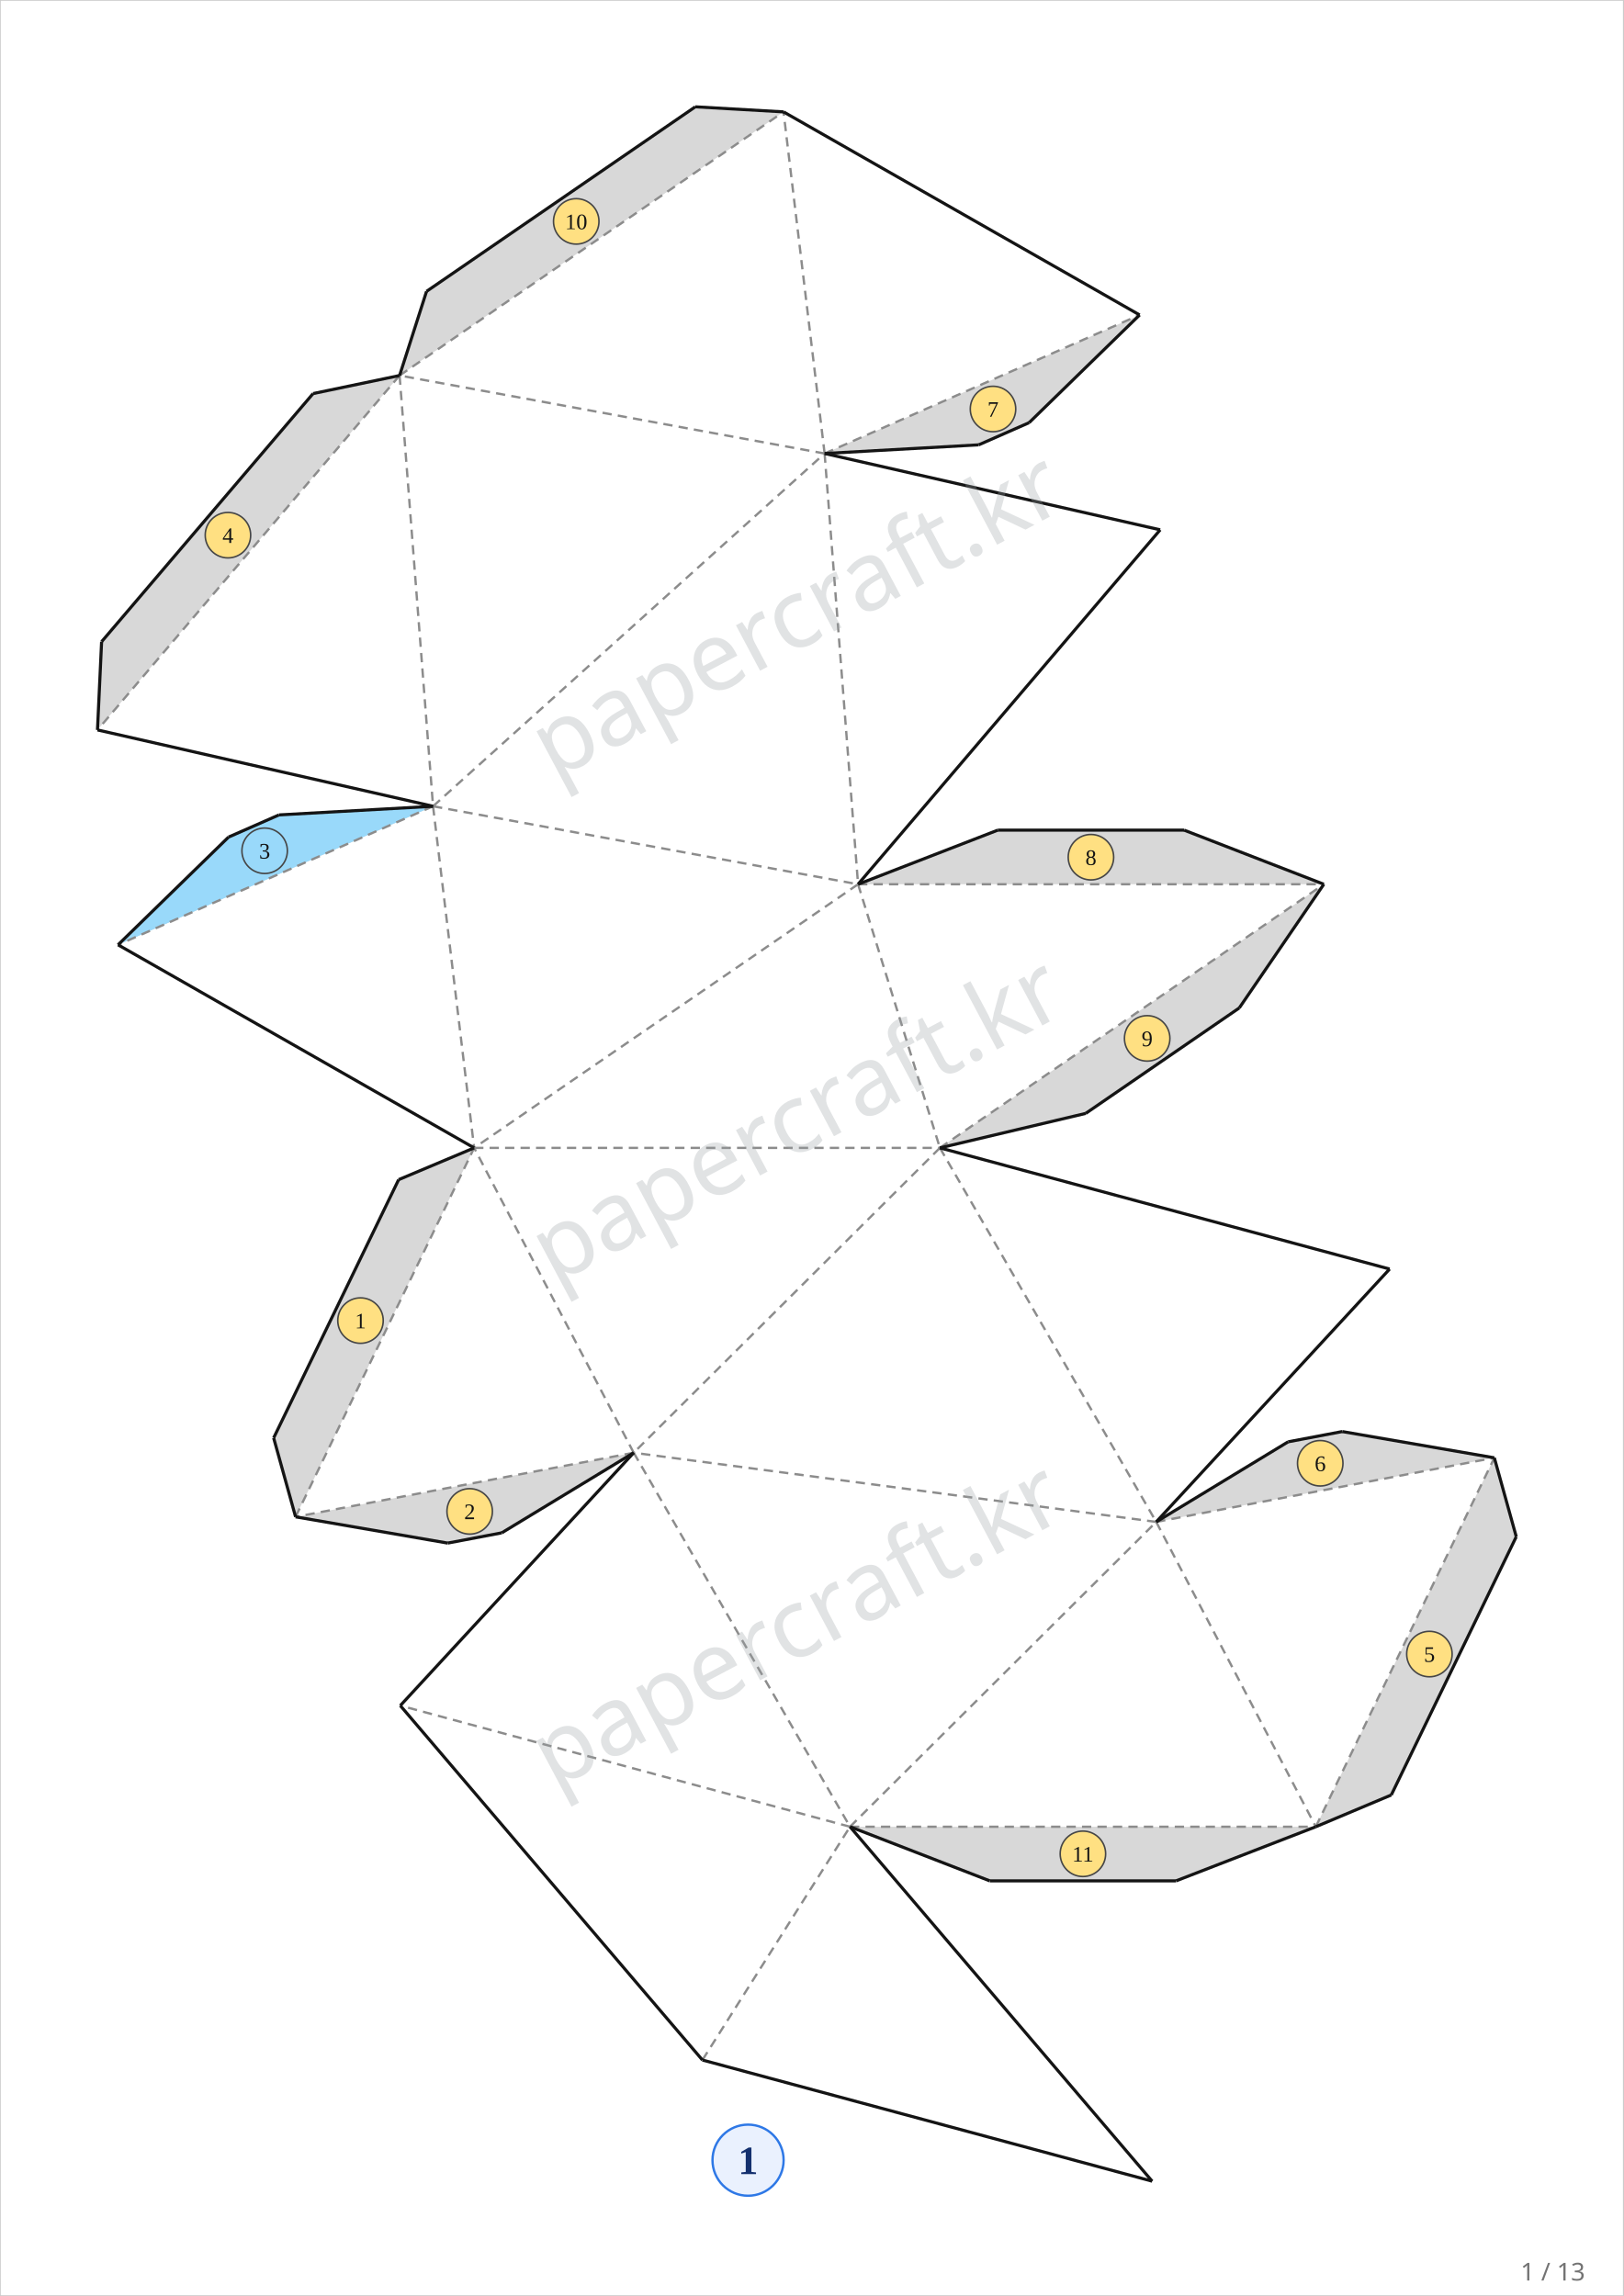
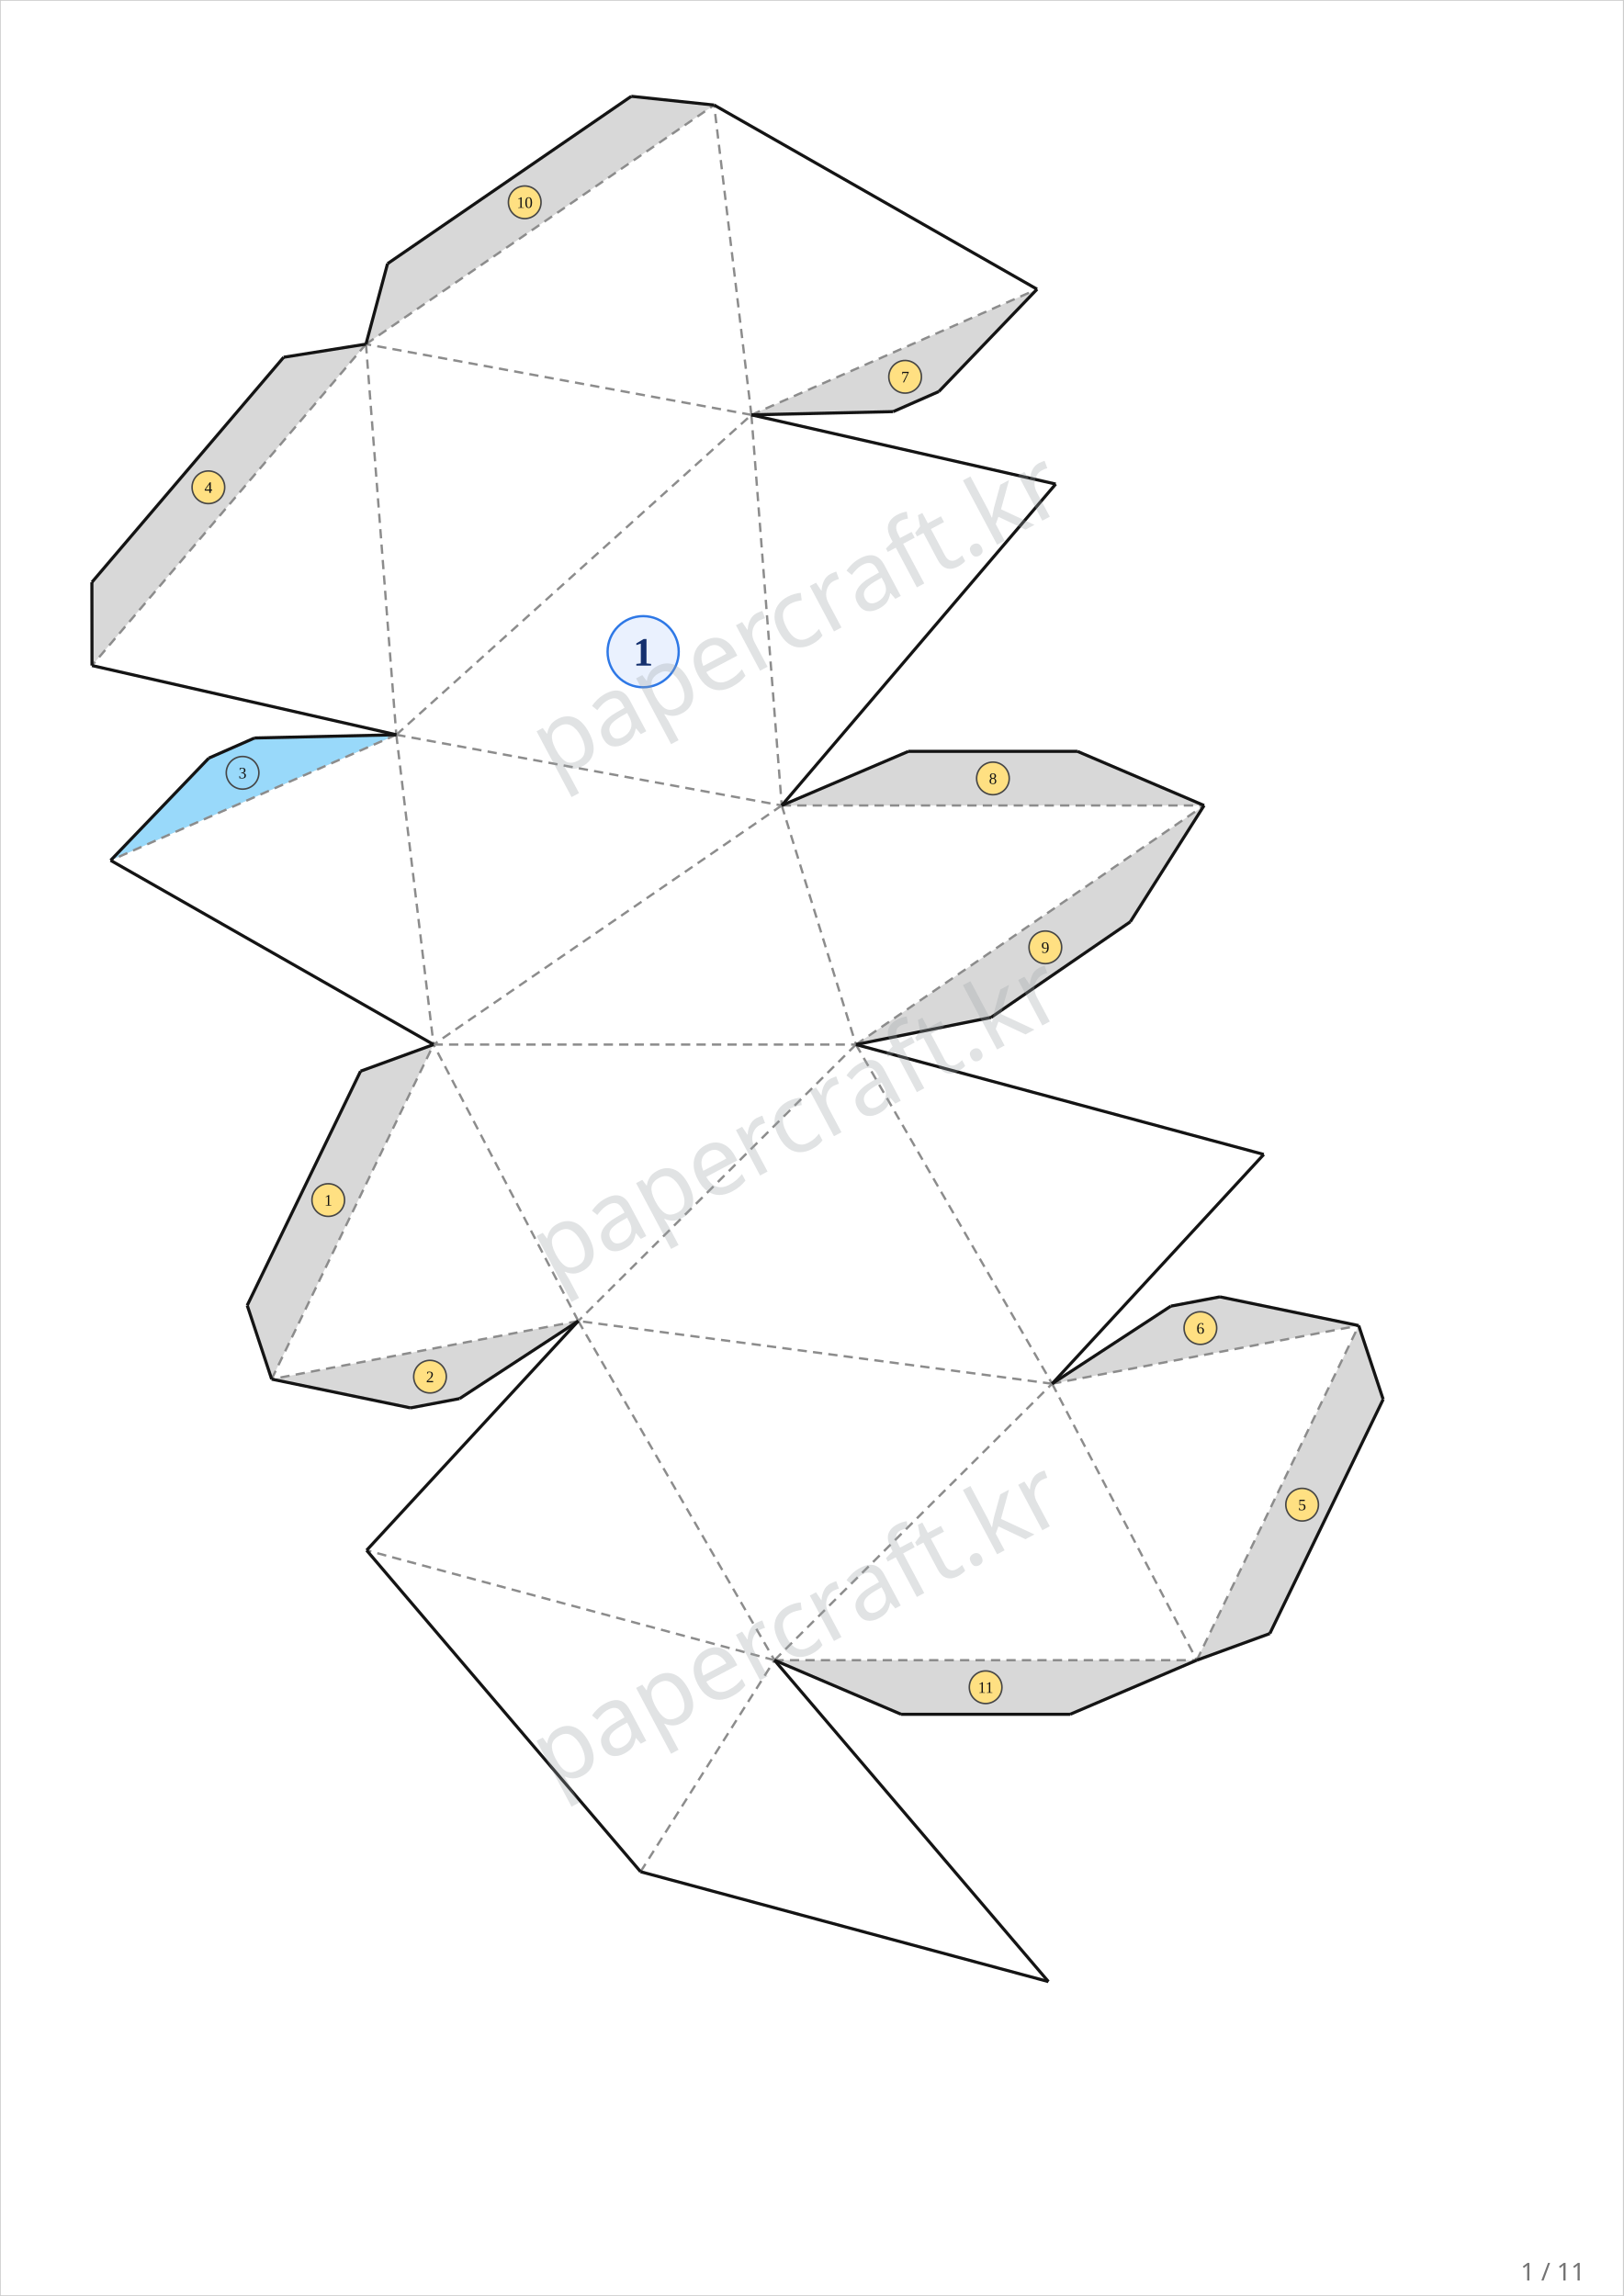
<svg xmlns="http://www.w3.org/2000/svg" width="210.00mm" height="297.00mm" viewBox="0 0 210.00 297.00">
  <rect x="0" y="0" width="210.00" height="297.00" fill="#ffffff" stroke="#cccccc" stroke-width="0.2" />
-   <polygon points="61.322,148.485 51.557,152.595 35.392,186.004 38.229,196.212" fill="rgb(216,216,216)" />
-   <polygon points="38.229,196.212 57.9,199.607 64.897,198.28 81.959,187.92" fill="rgb(216,216,216)" />
-   <polygon points="15.266,122.217 29.559,108.282 36.078,105.414 56.008,104.295" fill="rgb(216,216,216)" />
-   <polygon points="12.607,94.422 13.141,83.004 40.492,50.911 51.681,48.575" fill="rgb(216,216,216)" />
-   <polygon points="193.268,188.574 196.105,198.782 179.941,232.19 170.176,236.3" fill="rgb(216,216,216)" />
-   <polygon points="193.268,188.574 173.597,185.179 166.601,186.505 149.538,196.865" fill="rgb(216,216,216)" />
-   <polygon points="147.392,40.74 133.099,54.675 126.58,57.543 106.65,58.662" fill="rgb(216,216,216)" />
-   <polygon points="171.216,114.382 153.144,107.382 129.049,107.382 110.977,114.382" fill="rgb(216,216,216)" />
-   <polygon points="171.216,114.382 160.282,130.383 140.42,144.024 121.56,148.485" fill="rgb(216,216,216)" />
-   <polygon points="101.336,14.472 89.925,13.817 55.166,37.689 51.681,48.575" fill="rgb(216,216,216)" />
-   <polygon points="170.176,236.3 152.104,243.3 128.009,243.3 109.937,236.3" fill="rgb(216,216,216)" />
-   <polygon points="15.266,122.217 29.559,108.282 36.078,105.414 56.008,104.295" fill="#99d9fa" />
-   <line x1="81.959" y1="187.92" x2="61.322" y2="148.485" stroke="#8c8c8c" stroke-width="0.3" stroke-dasharray="1.2,0.8" />
-   <line x1="56.008" y1="104.295" x2="61.322" y2="148.485" stroke="#8c8c8c" stroke-width="0.3" stroke-dasharray="1.2,0.8" />
-   <line x1="110.977" y1="114.382" x2="61.322" y2="148.485" stroke="#8c8c8c" stroke-width="0.3" stroke-dasharray="1.2,0.8" />
-   <line x1="61.322" y1="148.485" x2="121.56" y2="148.485" stroke="#8c8c8c" stroke-width="0.3" stroke-dasharray="1.2,0.8" />
-   <line x1="109.937" y1="236.3" x2="51.773" y2="220.629" stroke="#8c8c8c" stroke-width="0.3" stroke-dasharray="1.2,0.8" />
-   <line x1="149.538" y1="196.865" x2="170.176" y2="236.3" stroke="#8c8c8c" stroke-width="0.3" stroke-dasharray="1.2,0.8" />
-   <line x1="106.65" y1="58.662" x2="101.336" y2="14.472" stroke="#8c8c8c" stroke-width="0.3" stroke-dasharray="1.2,0.8" />
-   <line x1="149.538" y1="196.865" x2="81.959" y2="187.92" stroke="#8c8c8c" stroke-width="0.3" stroke-dasharray="1.2,0.8" />
-   <line x1="109.937" y1="236.3" x2="149.538" y2="196.865" stroke="#8c8c8c" stroke-width="0.3" stroke-dasharray="1.2,0.8" />
-   <line x1="121.56" y1="148.485" x2="149.538" y2="196.865" stroke="#8c8c8c" stroke-width="0.3" stroke-dasharray="1.2,0.8" />
-   <line x1="81.959" y1="187.92" x2="109.937" y2="236.3" stroke="#8c8c8c" stroke-width="0.3" stroke-dasharray="1.2,0.8" />
-   <line x1="121.56" y1="148.485" x2="81.959" y2="187.92" stroke="#8c8c8c" stroke-width="0.3" stroke-dasharray="1.2,0.8" />
-   <line x1="56.008" y1="104.295" x2="106.65" y2="58.662" stroke="#8c8c8c" stroke-width="0.3" stroke-dasharray="1.2,0.8" />
-   <line x1="106.65" y1="58.662" x2="51.681" y2="48.575" stroke="#8c8c8c" stroke-width="0.3" stroke-dasharray="1.2,0.8" />
-   <line x1="106.65" y1="58.662" x2="110.977" y2="114.382" stroke="#8c8c8c" stroke-width="0.3" stroke-dasharray="1.2,0.8" />
-   <line x1="51.681" y1="48.575" x2="56.008" y2="104.295" stroke="#8c8c8c" stroke-width="0.3" stroke-dasharray="1.2,0.8" />
-   <line x1="56.008" y1="104.295" x2="110.977" y2="114.382" stroke="#8c8c8c" stroke-width="0.3" stroke-dasharray="1.2,0.8" />
-   <line x1="90.846" y1="266.476" x2="109.937" y2="236.3" stroke="#8c8c8c" stroke-width="0.3" stroke-dasharray="1.2,0.8" />
-   <line x1="110.977" y1="114.382" x2="121.56" y2="148.485" stroke="#8c8c8c" stroke-width="0.3" stroke-dasharray="1.2,0.8" />
-   <line x1="38.229" y1="196.212" x2="61.322" y2="148.485" stroke="#8c8c8c" stroke-width="0.3" stroke-dasharray="1.2,0.8" />
-   <line x1="81.959" y1="187.92" x2="38.229" y2="196.212" stroke="#8c8c8c" stroke-width="0.3" stroke-dasharray="1.2,0.8" />
-   <line x1="56.008" y1="104.295" x2="15.266" y2="122.217" stroke="#8c8c8c" stroke-width="0.3" stroke-dasharray="1.2,0.8" />
-   <line x1="51.681" y1="48.575" x2="12.607" y2="94.422" stroke="#8c8c8c" stroke-width="0.3" stroke-dasharray="1.2,0.8" />
-   <line x1="170.176" y1="236.3" x2="193.268" y2="188.574" stroke="#8c8c8c" stroke-width="0.3" stroke-dasharray="1.2,0.8" />
-   <line x1="149.538" y1="196.865" x2="193.268" y2="188.574" stroke="#8c8c8c" stroke-width="0.3" stroke-dasharray="1.2,0.8" />
-   <line x1="106.65" y1="58.662" x2="147.392" y2="40.74" stroke="#8c8c8c" stroke-width="0.3" stroke-dasharray="1.2,0.8" />
-   <line x1="110.977" y1="114.382" x2="171.216" y2="114.382" stroke="#8c8c8c" stroke-width="0.3" stroke-dasharray="1.2,0.8" />
-   <line x1="121.56" y1="148.485" x2="171.216" y2="114.382" stroke="#8c8c8c" stroke-width="0.3" stroke-dasharray="1.2,0.8" />
-   <line x1="51.681" y1="48.575" x2="101.336" y2="14.472" stroke="#8c8c8c" stroke-width="0.3" stroke-dasharray="1.2,0.8" />
-   <line x1="109.937" y1="236.3" x2="170.176" y2="236.3" stroke="#8c8c8c" stroke-width="0.3" stroke-dasharray="1.2,0.8" />
-   <line x1="61.322" y1="148.485" x2="15.266" y2="122.217" stroke="#141414" stroke-width="0.4" />
-   <line x1="51.773" y1="220.629" x2="81.959" y2="187.92" stroke="#141414" stroke-width="0.4" />
-   <line x1="56.008" y1="104.295" x2="12.607" y2="94.422" stroke="#141414" stroke-width="0.4" />
-   <line x1="90.846" y1="266.476" x2="51.773" y2="220.629" stroke="#141414" stroke-width="0.4" />
-   <line x1="101.336" y1="14.472" x2="147.392" y2="40.74" stroke="#141414" stroke-width="0.4" />
-   <line x1="179.724" y1="164.157" x2="149.538" y2="196.865" stroke="#141414" stroke-width="0.4" />
-   <line x1="106.65" y1="58.662" x2="150.05" y2="68.535" stroke="#141414" stroke-width="0.4" />
-   <line x1="150.05" y1="68.535" x2="110.977" y2="114.382" stroke="#141414" stroke-width="0.4" />
-   <line x1="121.56" y1="148.485" x2="179.724" y2="164.157" stroke="#141414" stroke-width="0.4" />
-   <line x1="149.01" y1="282.148" x2="90.846" y2="266.476" stroke="#141414" stroke-width="0.4" />
-   <line x1="109.937" y1="236.3" x2="149.01" y2="282.148" stroke="#141414" stroke-width="0.4" />
-   <line x1="61.322" y1="148.485" x2="51.557" y2="152.595" stroke="#141414" stroke-width="0.4" />
-   <line x1="51.557" y1="152.595" x2="35.392" y2="186.004" stroke="#141414" stroke-width="0.4" />
-   <line x1="35.392" y1="186.004" x2="38.229" y2="196.212" stroke="#141414" stroke-width="0.4" />
-   <line x1="38.229" y1="196.212" x2="57.9" y2="199.607" stroke="#141414" stroke-width="0.4" />
-   <line x1="57.9" y1="199.607" x2="64.897" y2="198.28" stroke="#141414" stroke-width="0.4" />
-   <line x1="64.897" y1="198.28" x2="81.959" y2="187.92" stroke="#141414" stroke-width="0.4" />
-   <line x1="15.266" y1="122.217" x2="29.559" y2="108.282" stroke="#141414" stroke-width="0.4" />
-   <line x1="29.559" y1="108.282" x2="36.078" y2="105.414" stroke="#141414" stroke-width="0.4" />
-   <line x1="36.078" y1="105.414" x2="56.008" y2="104.295" stroke="#141414" stroke-width="0.4" />
-   <line x1="12.607" y1="94.422" x2="13.141" y2="83.004" stroke="#141414" stroke-width="0.4" />
-   <line x1="13.141" y1="83.004" x2="40.492" y2="50.911" stroke="#141414" stroke-width="0.4" />
-   <line x1="40.492" y1="50.911" x2="51.681" y2="48.575" stroke="#141414" stroke-width="0.4" />
-   <line x1="193.268" y1="188.574" x2="196.105" y2="198.782" stroke="#141414" stroke-width="0.4" />
-   <line x1="196.105" y1="198.782" x2="179.941" y2="232.19" stroke="#141414" stroke-width="0.4" />
-   <line x1="179.941" y1="232.19" x2="170.176" y2="236.3" stroke="#141414" stroke-width="0.4" />
-   <line x1="193.268" y1="188.574" x2="173.597" y2="185.179" stroke="#141414" stroke-width="0.4" />
-   <line x1="173.597" y1="185.179" x2="166.601" y2="186.505" stroke="#141414" stroke-width="0.4" />
-   <line x1="166.601" y1="186.505" x2="149.538" y2="196.865" stroke="#141414" stroke-width="0.4" />
-   <line x1="147.392" y1="40.74" x2="133.099" y2="54.675" stroke="#141414" stroke-width="0.4" />
-   <line x1="133.099" y1="54.675" x2="126.58" y2="57.543" stroke="#141414" stroke-width="0.4" />
-   <line x1="126.58" y1="57.543" x2="106.65" y2="58.662" stroke="#141414" stroke-width="0.4" />
-   <line x1="171.216" y1="114.382" x2="153.144" y2="107.382" stroke="#141414" stroke-width="0.4" />
-   <line x1="153.144" y1="107.382" x2="129.049" y2="107.382" stroke="#141414" stroke-width="0.4" />
-   <line x1="129.049" y1="107.382" x2="110.977" y2="114.382" stroke="#141414" stroke-width="0.4" />
-   <line x1="171.216" y1="114.382" x2="160.282" y2="130.383" stroke="#141414" stroke-width="0.4" />
-   <line x1="160.282" y1="130.383" x2="140.42" y2="144.024" stroke="#141414" stroke-width="0.4" />
-   <line x1="140.42" y1="144.024" x2="121.56" y2="148.485" stroke="#141414" stroke-width="0.4" />
-   <line x1="101.336" y1="14.472" x2="89.925" y2="13.817" stroke="#141414" stroke-width="0.4" />
-   <line x1="89.925" y1="13.817" x2="55.166" y2="37.689" stroke="#141414" stroke-width="0.4" />
-   <line x1="55.166" y1="37.689" x2="51.681" y2="48.575" stroke="#141414" stroke-width="0.4" />
-   <line x1="170.176" y1="236.3" x2="152.104" y2="243.3" stroke="#141414" stroke-width="0.4" />
-   <line x1="152.104" y1="243.3" x2="128.009" y2="243.3" stroke="#141414" stroke-width="0.4" />
-   <line x1="128.009" y1="243.3" x2="109.937" y2="236.3" stroke="#141414" stroke-width="0.4" />
-   <circle cx="46.625" cy="170.824" r="2.94" fill="#ffe082" stroke="#464646" stroke-width="0.2" />
-   <text x="46.625" y="171.83" font-size="2.88" text-anchor="middle" fill="#141414">1</text>
-   <circle cx="60.746" cy="195.505" r="2.94" fill="#ffe082" stroke="#464646" stroke-width="0.2" />
-   <text x="60.746" y="196.51" font-size="2.88" text-anchor="middle" fill="#141414">2</text>
-   <circle cx="34.228" cy="110.052" r="2.94" fill="#99d9fa" stroke="#464646" stroke-width="0.2" />
-   <text x="34.228" y="111.06" font-size="2.88" text-anchor="middle" fill="#141414">3</text>
-   <circle cx="29.48" cy="69.228" r="2.94" fill="#ffe082" stroke="#464646" stroke-width="0.2" />
-   <text x="29.48" y="70.24" font-size="2.88" text-anchor="middle" fill="#141414">4</text>
-   <circle cx="184.872" cy="213.961" r="2.94" fill="#ffe082" stroke="#464646" stroke-width="0.2" />
-   <text x="184.872" y="214.97" font-size="2.88" text-anchor="middle" fill="#141414">5</text>
-   <circle cx="170.751" cy="189.281" r="2.94" fill="#ffe082" stroke="#464646" stroke-width="0.2" />
-   <text x="170.751" y="190.29" font-size="2.88" text-anchor="middle" fill="#141414">6</text>
-   <circle cx="128.43" cy="52.905" r="2.94" fill="#ffe082" stroke="#464646" stroke-width="0.2" />
-   <text x="128.43" y="53.91" font-size="2.88" text-anchor="middle" fill="#141414">7</text>
-   <circle cx="141.096" cy="110.882" r="2.94" fill="#ffe082" stroke="#464646" stroke-width="0.2" />
-   <text x="141.096" y="111.89" font-size="2.88" text-anchor="middle" fill="#141414">8</text>
-   <circle cx="148.369" cy="134.319" r="2.94" fill="#ffe082" stroke="#464646" stroke-width="0.2" />
-   <text x="148.369" y="135.33" font-size="2.88" text-anchor="middle" fill="#141414">9</text>
-   <circle cx="74.527" cy="28.638" r="2.94" fill="#ffe082" stroke="#464646" stroke-width="0.2" />
-   <text x="74.527" y="29.65" font-size="2.88" text-anchor="middle" fill="#141414">10</text>
-   <circle cx="140.056" cy="239.8" r="2.94" fill="#ffe082" stroke="#464646" stroke-width="0.2" />
-   <text x="140.056" y="240.81" font-size="2.88" text-anchor="middle" fill="#141414">11</text>
-   <circle cx="96.749" cy="279.431" r="4.6" fill="#eaf1fe" stroke="#2e78e6" stroke-width="0.3" />
-   <text x="96.749" y="281.231" font-size="5.2" text-anchor="middle" fill="#14306e" font-weight="bold">1</text>
-   <text x="205.0" y="295.0" font-size="3.2" text-anchor="end" fill="#737373" font-family="sans-serif">1 / 13</text>
+   <polygon points="56.075,135.119 46.633,138.562 31.974,168.859 35.134,178.4" fill="rgb(216,216,216)" />
+   <polygon points="35.134,178.4 53.093,182.119 59.438,180.916 74.79,170.88" fill="rgb(216,216,216)" />
+   <polygon points="14.31,111.297 27.009,98.064 32.92,95.463 51.256,95.045" fill="rgb(216,216,216)" />
+   <polygon points="11.899,86.092 11.886,75.315 36.689,46.212 47.332,44.516" fill="rgb(216,216,216)" />
+   <polygon points="175.73,171.473 178.89,181.014 164.231,211.31 154.788,214.754" fill="rgb(216,216,216)" />
+   <polygon points="175.73,171.473 157.77,167.753 151.425,168.956 136.074,178.992" fill="rgb(216,216,216)" />
+   <polygon points="134.127,37.411 121.428,50.645 115.517,53.245 97.181,53.663" fill="rgb(216,216,216)" />
+   <polygon points="155.732,104.192 139.344,97.192 117.493,97.192 101.105,104.192" fill="rgb(216,216,216)" />
+   <polygon points="155.732,104.192 146.186,119.24 128.174,131.611 110.702,135.119" fill="rgb(216,216,216)" />
+   <polygon points="92.362,13.589 81.644,12.458 50.123,34.106 47.332,44.516" fill="rgb(216,216,216)" />
+   <polygon points="154.788,214.754 138.4,221.754 116.55,221.754 100.162,214.754" fill="rgb(216,216,216)" />
+   <polygon points="14.31,111.297 27.009,98.064 32.92,95.463 51.256,95.045" fill="#99d9fa" />
+   <line x1="74.79" y1="170.88" x2="56.075" y2="135.119" stroke="#8c8c8c" stroke-width="0.3" stroke-dasharray="1.2,0.8" />
+   <line x1="51.256" y1="95.045" x2="56.075" y2="135.119" stroke="#8c8c8c" stroke-width="0.3" stroke-dasharray="1.2,0.8" />
+   <line x1="101.105" y1="104.192" x2="56.075" y2="135.119" stroke="#8c8c8c" stroke-width="0.3" stroke-dasharray="1.2,0.8" />
+   <line x1="56.075" y1="135.119" x2="110.702" y2="135.119" stroke="#8c8c8c" stroke-width="0.3" stroke-dasharray="1.2,0.8" />
+   <line x1="100.162" y1="214.754" x2="47.416" y2="200.542" stroke="#8c8c8c" stroke-width="0.3" stroke-dasharray="1.2,0.8" />
+   <line x1="136.074" y1="178.992" x2="154.788" y2="214.754" stroke="#8c8c8c" stroke-width="0.3" stroke-dasharray="1.2,0.8" />
+   <line x1="97.181" y1="53.663" x2="92.362" y2="13.589" stroke="#8c8c8c" stroke-width="0.3" stroke-dasharray="1.2,0.8" />
+   <line x1="136.074" y1="178.992" x2="74.79" y2="170.88" stroke="#8c8c8c" stroke-width="0.3" stroke-dasharray="1.2,0.8" />
+   <line x1="100.162" y1="214.754" x2="136.074" y2="178.992" stroke="#8c8c8c" stroke-width="0.3" stroke-dasharray="1.2,0.8" />
+   <line x1="110.702" y1="135.119" x2="136.074" y2="178.992" stroke="#8c8c8c" stroke-width="0.3" stroke-dasharray="1.2,0.8" />
+   <line x1="74.79" y1="170.88" x2="100.162" y2="214.754" stroke="#8c8c8c" stroke-width="0.3" stroke-dasharray="1.2,0.8" />
+   <line x1="110.702" y1="135.119" x2="74.79" y2="170.88" stroke="#8c8c8c" stroke-width="0.3" stroke-dasharray="1.2,0.8" />
+   <line x1="51.256" y1="95.045" x2="97.181" y2="53.663" stroke="#8c8c8c" stroke-width="0.3" stroke-dasharray="1.2,0.8" />
+   <line x1="97.181" y1="53.663" x2="47.332" y2="44.516" stroke="#8c8c8c" stroke-width="0.3" stroke-dasharray="1.2,0.8" />
+   <line x1="97.181" y1="53.663" x2="101.105" y2="104.192" stroke="#8c8c8c" stroke-width="0.3" stroke-dasharray="1.2,0.8" />
+   <line x1="47.332" y1="44.516" x2="51.256" y2="95.045" stroke="#8c8c8c" stroke-width="0.3" stroke-dasharray="1.2,0.8" />
+   <line x1="51.256" y1="95.045" x2="101.105" y2="104.192" stroke="#8c8c8c" stroke-width="0.3" stroke-dasharray="1.2,0.8" />
+   <line x1="82.849" y1="242.118" x2="100.162" y2="214.754" stroke="#8c8c8c" stroke-width="0.3" stroke-dasharray="1.2,0.8" />
+   <line x1="101.105" y1="104.192" x2="110.702" y2="135.119" stroke="#8c8c8c" stroke-width="0.3" stroke-dasharray="1.2,0.8" />
+   <line x1="35.134" y1="178.4" x2="56.075" y2="135.119" stroke="#8c8c8c" stroke-width="0.3" stroke-dasharray="1.2,0.8" />
+   <line x1="74.79" y1="170.88" x2="35.134" y2="178.4" stroke="#8c8c8c" stroke-width="0.3" stroke-dasharray="1.2,0.8" />
+   <line x1="51.256" y1="95.045" x2="14.31" y2="111.297" stroke="#8c8c8c" stroke-width="0.3" stroke-dasharray="1.2,0.8" />
+   <line x1="47.332" y1="44.516" x2="11.899" y2="86.092" stroke="#8c8c8c" stroke-width="0.3" stroke-dasharray="1.2,0.8" />
+   <line x1="154.788" y1="214.754" x2="175.73" y2="171.473" stroke="#8c8c8c" stroke-width="0.3" stroke-dasharray="1.2,0.8" />
+   <line x1="136.074" y1="178.992" x2="175.73" y2="171.473" stroke="#8c8c8c" stroke-width="0.3" stroke-dasharray="1.2,0.8" />
+   <line x1="97.181" y1="53.663" x2="134.127" y2="37.411" stroke="#8c8c8c" stroke-width="0.3" stroke-dasharray="1.2,0.8" />
+   <line x1="101.105" y1="104.192" x2="155.732" y2="104.192" stroke="#8c8c8c" stroke-width="0.3" stroke-dasharray="1.2,0.8" />
+   <line x1="110.702" y1="135.119" x2="155.732" y2="104.192" stroke="#8c8c8c" stroke-width="0.3" stroke-dasharray="1.2,0.8" />
+   <line x1="47.332" y1="44.516" x2="92.362" y2="13.589" stroke="#8c8c8c" stroke-width="0.3" stroke-dasharray="1.2,0.8" />
+   <line x1="100.162" y1="214.754" x2="154.788" y2="214.754" stroke="#8c8c8c" stroke-width="0.3" stroke-dasharray="1.2,0.8" />
+   <line x1="56.075" y1="135.119" x2="14.31" y2="111.297" stroke="#141414" stroke-width="0.4" />
+   <line x1="47.416" y1="200.542" x2="74.79" y2="170.88" stroke="#141414" stroke-width="0.4" />
+   <line x1="51.256" y1="95.045" x2="11.899" y2="86.092" stroke="#141414" stroke-width="0.4" />
+   <line x1="82.849" y1="242.118" x2="47.416" y2="200.542" stroke="#141414" stroke-width="0.4" />
+   <line x1="92.362" y1="13.589" x2="134.127" y2="37.411" stroke="#141414" stroke-width="0.4" />
+   <line x1="163.448" y1="149.331" x2="136.074" y2="178.992" stroke="#141414" stroke-width="0.4" />
+   <line x1="97.181" y1="53.663" x2="136.538" y2="62.616" stroke="#141414" stroke-width="0.4" />
+   <line x1="136.538" y1="62.616" x2="101.105" y2="104.192" stroke="#141414" stroke-width="0.4" />
+   <line x1="110.702" y1="135.119" x2="163.448" y2="149.331" stroke="#141414" stroke-width="0.4" />
+   <line x1="135.595" y1="256.33" x2="82.849" y2="242.118" stroke="#141414" stroke-width="0.4" />
+   <line x1="100.162" y1="214.754" x2="135.595" y2="256.33" stroke="#141414" stroke-width="0.4" />
+   <line x1="56.075" y1="135.119" x2="46.633" y2="138.562" stroke="#141414" stroke-width="0.4" />
+   <line x1="46.633" y1="138.562" x2="31.974" y2="168.859" stroke="#141414" stroke-width="0.4" />
+   <line x1="31.974" y1="168.859" x2="35.134" y2="178.4" stroke="#141414" stroke-width="0.4" />
+   <line x1="35.134" y1="178.4" x2="53.093" y2="182.119" stroke="#141414" stroke-width="0.4" />
+   <line x1="53.093" y1="182.119" x2="59.438" y2="180.916" stroke="#141414" stroke-width="0.4" />
+   <line x1="59.438" y1="180.916" x2="74.79" y2="170.88" stroke="#141414" stroke-width="0.4" />
+   <line x1="14.31" y1="111.297" x2="27.009" y2="98.064" stroke="#141414" stroke-width="0.4" />
+   <line x1="27.009" y1="98.064" x2="32.92" y2="95.463" stroke="#141414" stroke-width="0.4" />
+   <line x1="32.92" y1="95.463" x2="51.256" y2="95.045" stroke="#141414" stroke-width="0.4" />
+   <line x1="11.899" y1="86.092" x2="11.886" y2="75.315" stroke="#141414" stroke-width="0.4" />
+   <line x1="11.886" y1="75.315" x2="36.689" y2="46.212" stroke="#141414" stroke-width="0.4" />
+   <line x1="36.689" y1="46.212" x2="47.332" y2="44.516" stroke="#141414" stroke-width="0.4" />
+   <line x1="175.73" y1="171.473" x2="178.89" y2="181.014" stroke="#141414" stroke-width="0.4" />
+   <line x1="178.89" y1="181.014" x2="164.231" y2="211.31" stroke="#141414" stroke-width="0.4" />
+   <line x1="164.231" y1="211.31" x2="154.788" y2="214.754" stroke="#141414" stroke-width="0.4" />
+   <line x1="175.73" y1="171.473" x2="157.77" y2="167.753" stroke="#141414" stroke-width="0.4" />
+   <line x1="157.77" y1="167.753" x2="151.425" y2="168.956" stroke="#141414" stroke-width="0.4" />
+   <line x1="151.425" y1="168.956" x2="136.074" y2="178.992" stroke="#141414" stroke-width="0.4" />
+   <line x1="134.127" y1="37.411" x2="121.428" y2="50.645" stroke="#141414" stroke-width="0.4" />
+   <line x1="121.428" y1="50.645" x2="115.517" y2="53.245" stroke="#141414" stroke-width="0.4" />
+   <line x1="115.517" y1="53.245" x2="97.181" y2="53.663" stroke="#141414" stroke-width="0.4" />
+   <line x1="155.732" y1="104.192" x2="139.344" y2="97.192" stroke="#141414" stroke-width="0.4" />
+   <line x1="139.344" y1="97.192" x2="117.493" y2="97.192" stroke="#141414" stroke-width="0.4" />
+   <line x1="117.493" y1="97.192" x2="101.105" y2="104.192" stroke="#141414" stroke-width="0.4" />
+   <line x1="155.732" y1="104.192" x2="146.186" y2="119.24" stroke="#141414" stroke-width="0.4" />
+   <line x1="146.186" y1="119.24" x2="128.174" y2="131.611" stroke="#141414" stroke-width="0.4" />
+   <line x1="128.174" y1="131.611" x2="110.702" y2="135.119" stroke="#141414" stroke-width="0.4" />
+   <line x1="92.362" y1="13.589" x2="81.644" y2="12.458" stroke="#141414" stroke-width="0.4" />
+   <line x1="81.644" y1="12.458" x2="50.123" y2="34.106" stroke="#141414" stroke-width="0.4" />
+   <line x1="50.123" y1="34.106" x2="47.332" y2="44.516" stroke="#141414" stroke-width="0.4" />
+   <line x1="154.788" y1="214.754" x2="138.4" y2="221.754" stroke="#141414" stroke-width="0.4" />
+   <line x1="138.4" y1="221.754" x2="116.55" y2="221.754" stroke="#141414" stroke-width="0.4" />
+   <line x1="116.55" y1="221.754" x2="100.162" y2="214.754" stroke="#141414" stroke-width="0.4" />
+   <circle cx="42.454" cy="155.235" r="2.11" fill="#ffe082" stroke="#464646" stroke-width="0.2" />
+   <text x="42.454" y="155.96" font-size="2.07" text-anchor="middle" fill="#141414">1</text>
+   <circle cx="55.614" cy="178.079" r="2.11" fill="#ffe082" stroke="#464646" stroke-width="0.2" />
+   <text x="55.614" y="178.80" font-size="2.07" text-anchor="middle" fill="#141414">2</text>
+   <circle cx="31.374" cy="99.967" r="2.11" fill="#99d9fa" stroke="#464646" stroke-width="0.2" />
+   <text x="31.374" y="100.69" font-size="2.07" text-anchor="middle" fill="#141414">3</text>
+   <circle cx="26.952" cy="63.033" r="2.11" fill="#ffe082" stroke="#464646" stroke-width="0.2" />
+   <text x="26.952" y="63.76" font-size="2.07" text-anchor="middle" fill="#141414">4</text>
+   <circle cx="168.41" cy="194.638" r="2.11" fill="#ffe082" stroke="#464646" stroke-width="0.2" />
+   <text x="168.41" y="195.36" font-size="2.07" text-anchor="middle" fill="#141414">5</text>
+   <circle cx="155.25" cy="171.794" r="2.11" fill="#ffe082" stroke="#464646" stroke-width="0.2" />
+   <text x="155.25" y="172.52" font-size="2.07" text-anchor="middle" fill="#141414">6</text>
+   <circle cx="117.063" cy="48.741" r="2.11" fill="#ffe082" stroke="#464646" stroke-width="0.2" />
+   <text x="117.063" y="49.46" font-size="2.07" text-anchor="middle" fill="#141414">7</text>
+   <circle cx="128.418" cy="100.692" r="2.11" fill="#ffe082" stroke="#464646" stroke-width="0.2" />
+   <text x="128.418" y="101.41" font-size="2.07" text-anchor="middle" fill="#141414">8</text>
+   <circle cx="135.198" cy="122.541" r="2.11" fill="#ffe082" stroke="#464646" stroke-width="0.2" />
+   <text x="135.198" y="123.26" font-size="2.07" text-anchor="middle" fill="#141414">9</text>
+   <circle cx="67.865" cy="26.167" r="2.11" fill="#ffe082" stroke="#464646" stroke-width="0.2" />
+   <text x="67.865" y="26.89" font-size="2.07" text-anchor="middle" fill="#141414">10</text>
+   <circle cx="127.475" cy="218.254" r="2.11" fill="#ffe082" stroke="#464646" stroke-width="0.2" />
+   <text x="127.475" y="218.98" font-size="2.07" text-anchor="middle" fill="#141414">11</text>
+   <circle cx="83.181" cy="84.3" r="4.60" fill="#eaf1fe" stroke="#2e78e6" stroke-width="0.3" />
+   <text x="83.181" y="86.10" font-size="5.20" text-anchor="middle" fill="#14306e" font-weight="bold">1</text>
+   <text x="205.0" y="295.0" font-size="3.2" text-anchor="end" fill="#737373" font-family="sans-serif">1 / 11</text>
  <g pointer-events="none">
    <text x="105.0" y="83.2" text-anchor="middle" font-family="sans-serif" font-size="12.4" fill="#9aa0a6" fill-opacity="0.3" transform="rotate(-28 105.0 83.2)">papercraft.kr</text>
    <text x="105.0" y="148.5" text-anchor="middle" font-family="sans-serif" font-size="12.4" fill="#9aa0a6" fill-opacity="0.3" transform="rotate(-28 105.0 148.5)">papercraft.kr</text>
    <text x="105.0" y="213.8" text-anchor="middle" font-family="sans-serif" font-size="12.4" fill="#9aa0a6" fill-opacity="0.3" transform="rotate(-28 105.0 213.8)">papercraft.kr</text>
  </g>
</svg>
